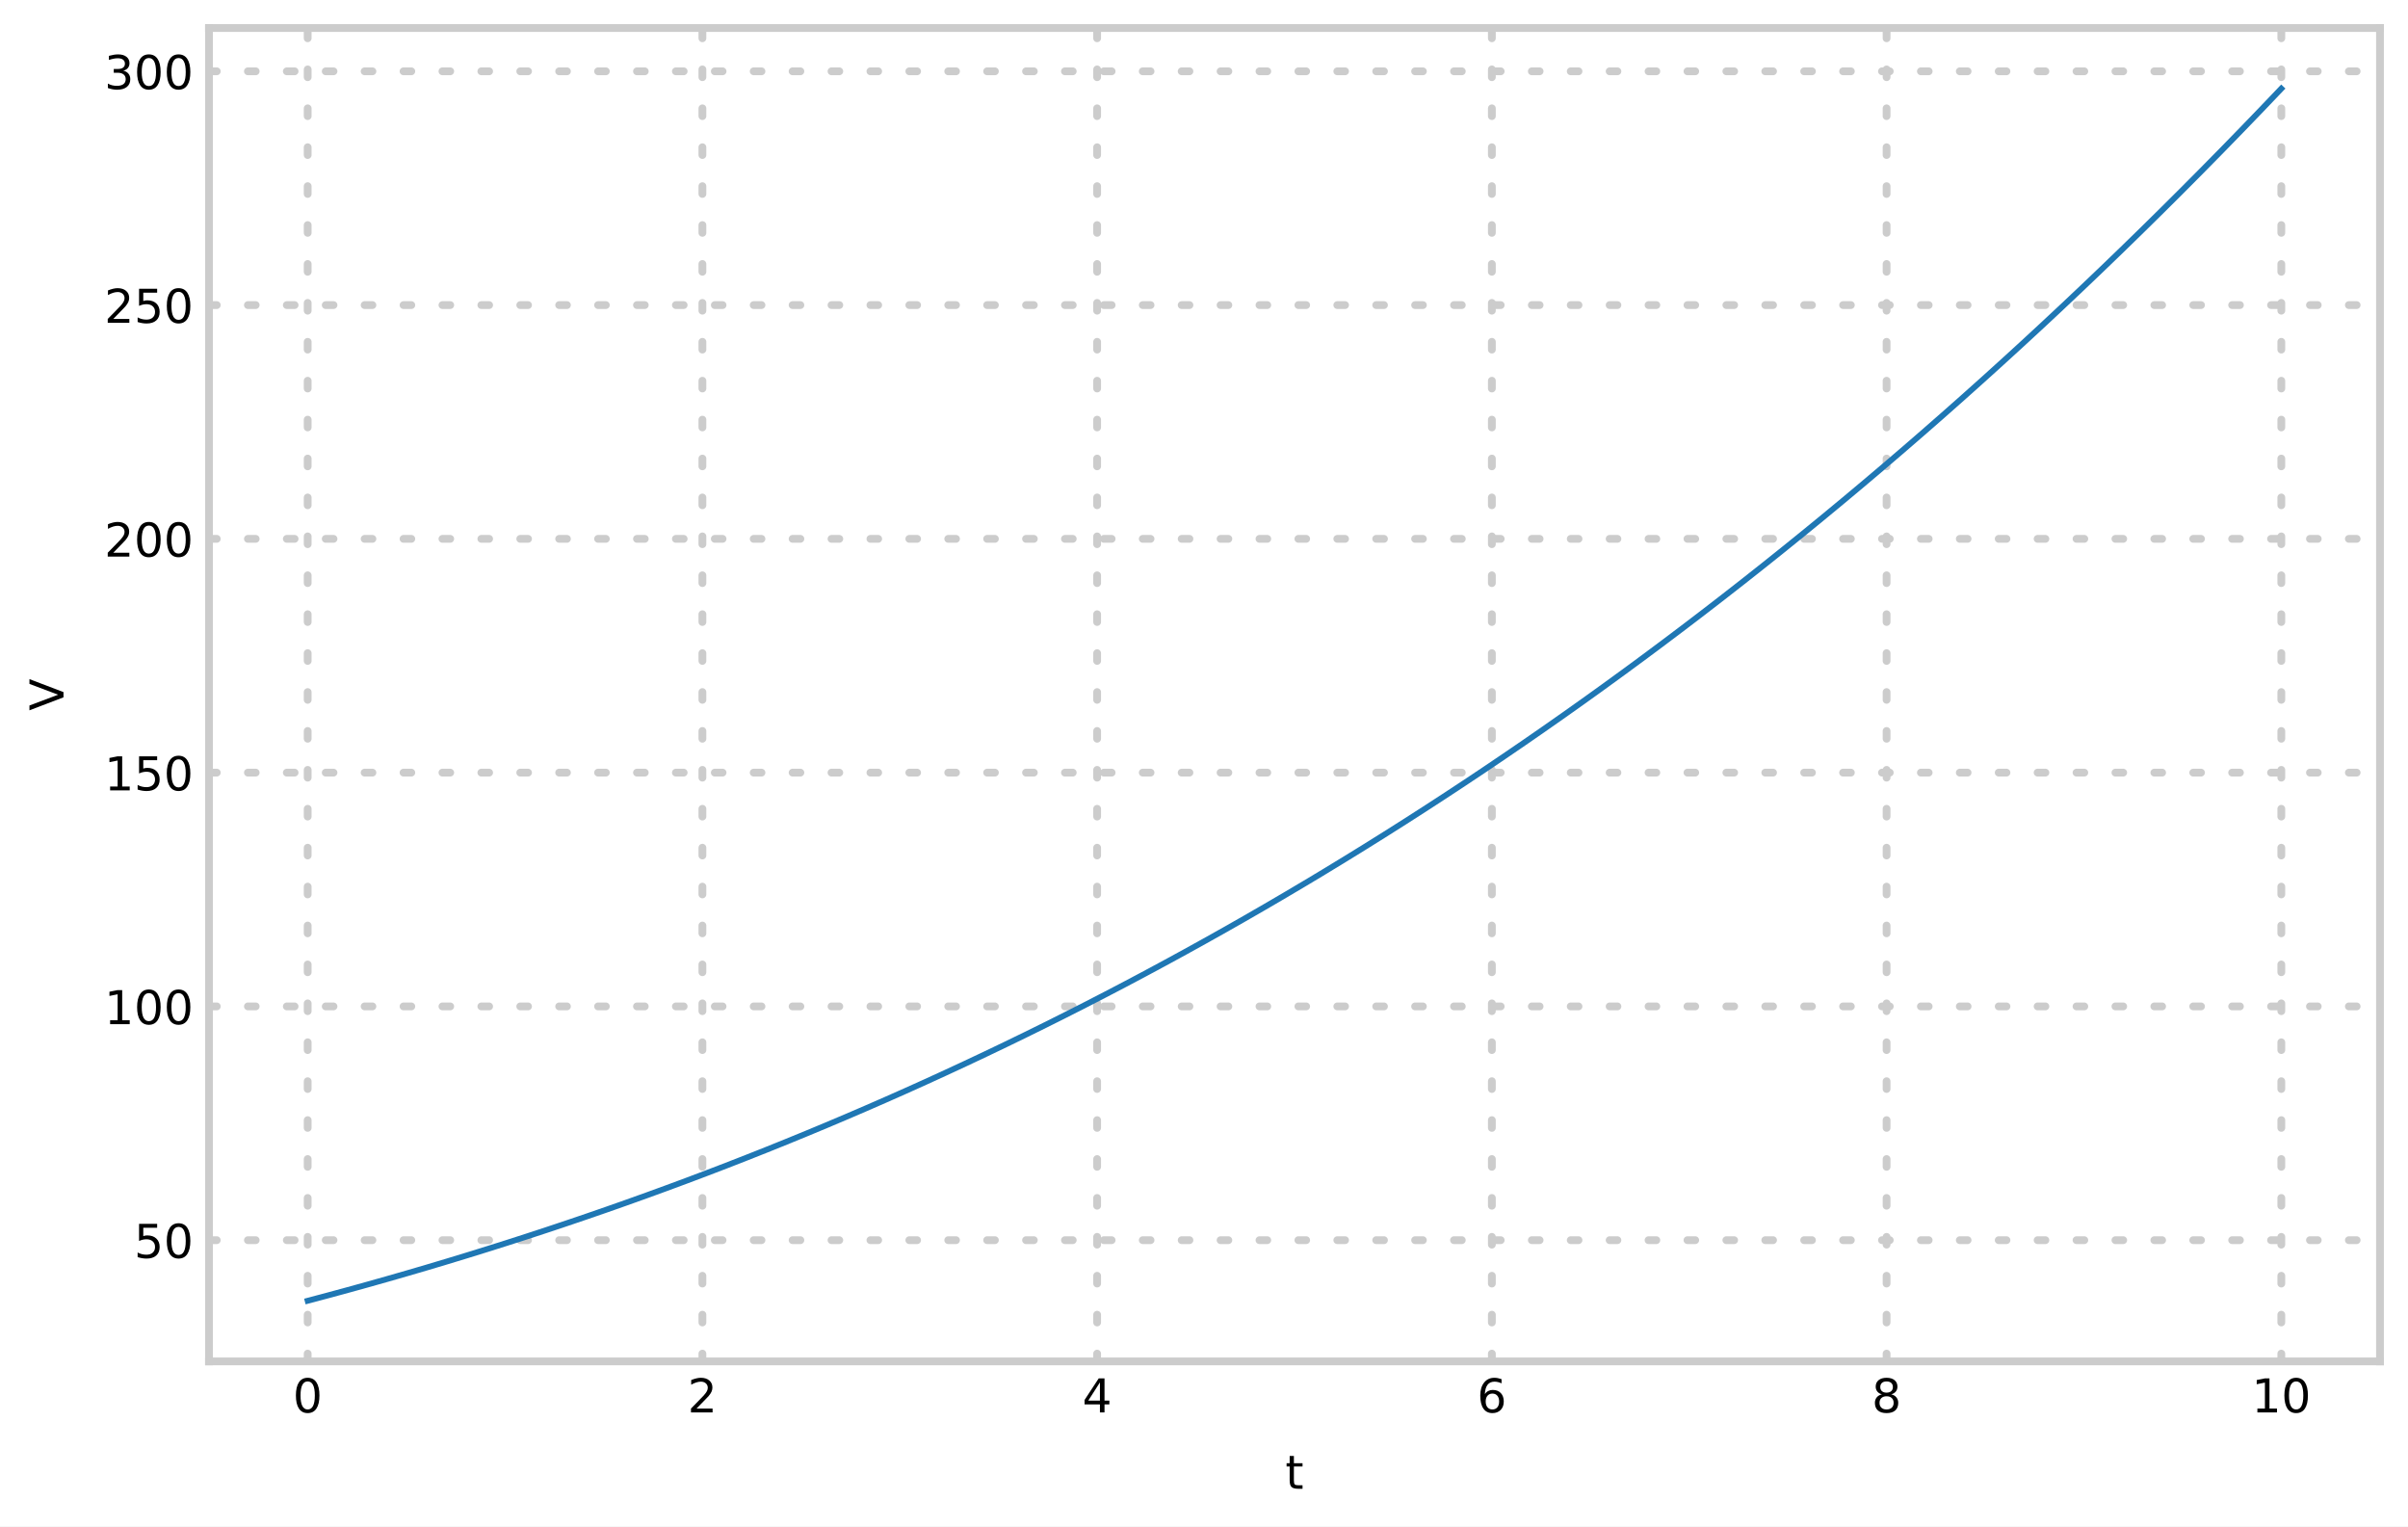
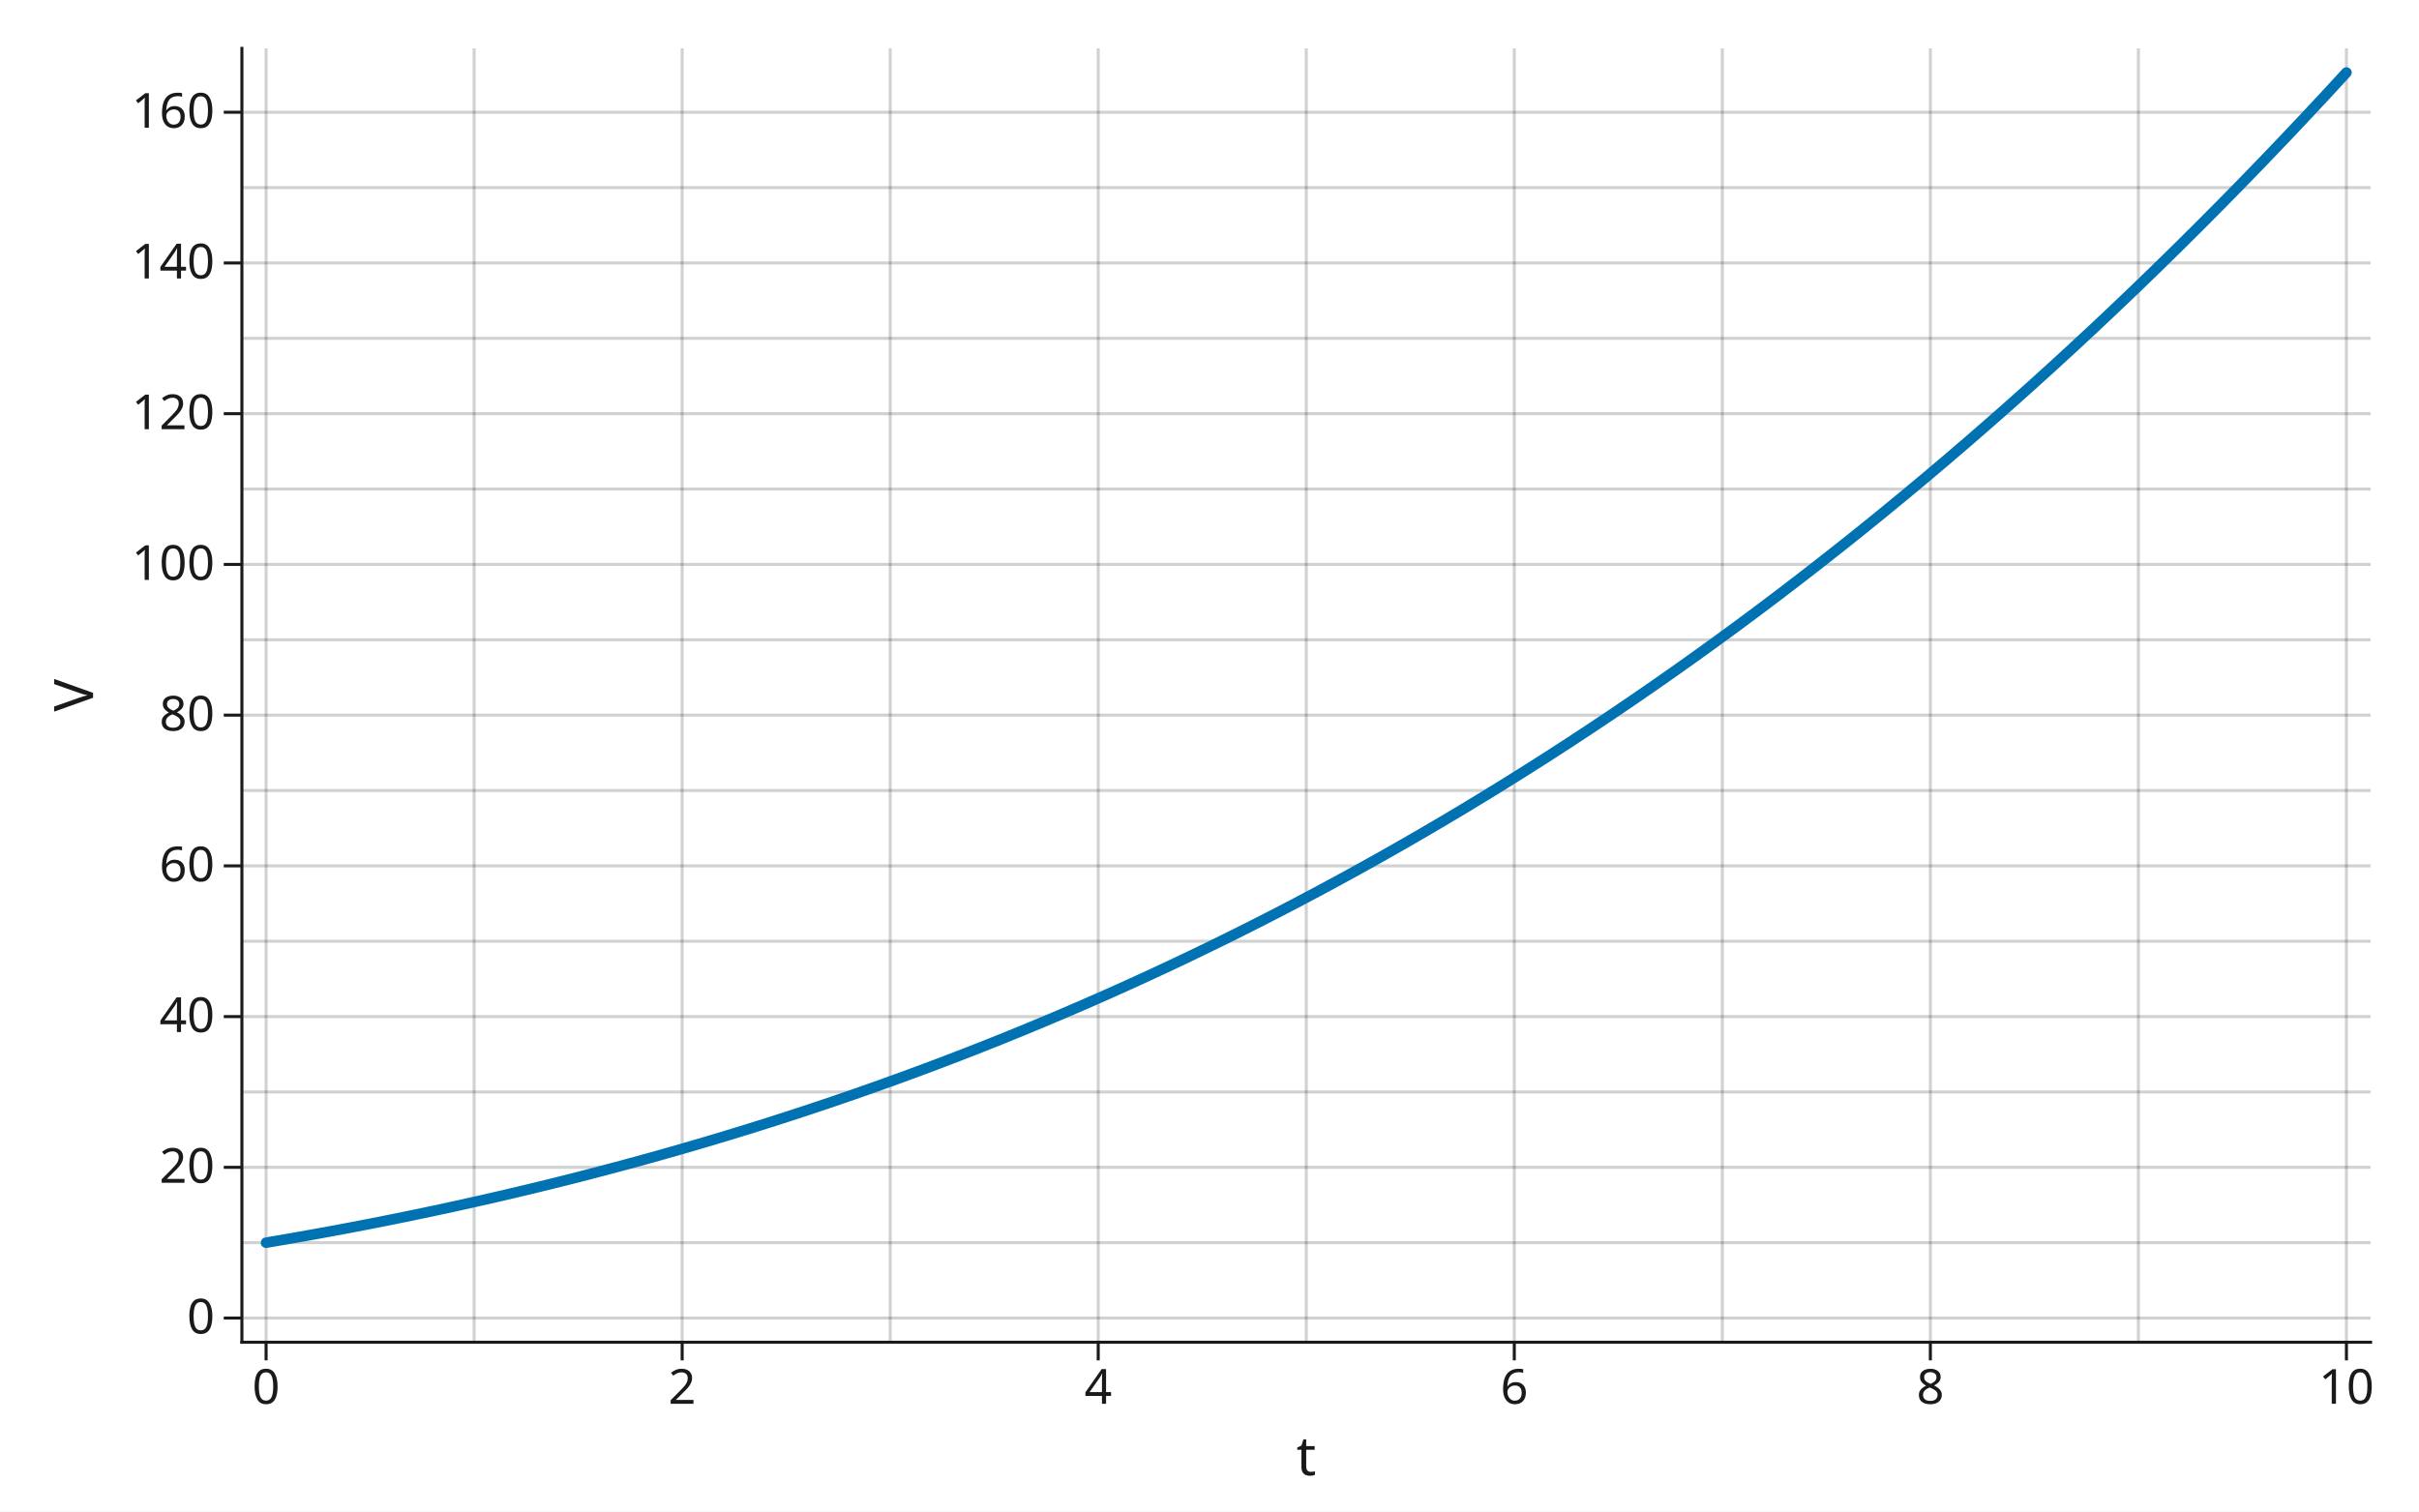
- <svg xmlns="http://www.w3.org/2000/svg" xmlns:xlink="http://www.w3.org/1999/xlink" width="618.919pt" height="392.266pt" viewBox="0 0 618.919 392.266" version="1.1">
-   <defs>
-     <style type="text/css">*{stroke-linejoin: round; stroke-linecap: butt}</style>
-   </defs>
-   <g id="figure_1">
-     <g id="patch_1">
-       <path d="M 0 392.266  L 618.919 392.266  L 618.919 0  L 0 0  z " style="fill: #ffffff" />
+ <svg xmlns="http://www.w3.org/2000/svg" width="680" height="425" viewBox="0 0 800 500" font-family="'Noto Sans', 'Helvetica Neue', Arial, sans-serif">
+   <style>
+ @media (prefers-color-scheme: dark) {
+   svg { color: #e2e8f0 }
+   .background, [fill="white"] { fill: oklch(0.208 0.042 265.755) }
+   [stroke="white"] { stroke: oklch(0.208 0.042 265.755) }
+   [stroke="#000"] { stroke: #fff }
+   [fill="black"], [fill="#1a1a1a"] { fill: #e2e8f0 }
+   [stroke="black"], [stroke="#1a1a1a"] { stroke: #e2e8f0 }
+   [fill="#0072B2"] { fill: #56B4E9 }
+   [stroke="#0072B2"] { stroke: #56B4E9 }
+   [fill="#444"] { fill: #cbd5e1 }
+   [stroke="#444"] { stroke: #cbd5e1 }
+   [fill="#bbb"] { fill: #475569 }
+   [stroke="#bbb"] { stroke: #475569 }
+ }
+ </style>
+   <rect class="background" width="800" height="500" fill="white" />
+   <svg color="#1a1a1a" y="0" x="0" viewBox="0 0 800 500" height="500" width="800" text-anchor="middle" font-size="16" fill="currentColor" class="plot-d6a7b5">
+     <style>:where(.plot-d6a7b5) {
+   --plot-background: white;
+   display: block;
+   height: auto;
+   height: intrinsic;
+   max-width: 100%;
+ }
+ :where(.plot-d6a7b5 text),
+ :where(.plot-d6a7b5 tspan) {
+   white-space: pre;
+ }</style>
+     <g stroke="currentColor" fill="none" aria-hidden="true" aria-label="y-axis tick">
+       <path d="M0,0L-6,0" transform="translate(80,436)" />
+       <path d="M0,0L-6,0" transform="translate(80,386.1414)" />
+       <path d="M0,0L-6,0" transform="translate(80,336.2828)" />
+       <path d="M0,0L-6,0" transform="translate(80,286.4242)" />
+       <path d="M0,0L-6,0" transform="translate(80,236.5656)" />
+       <path d="M0,0L-6,0" transform="translate(80,186.7071)" />
+       <path d="M0,0L-6,0" transform="translate(80,136.8485)" />
+       <path d="M0,0L-6,0" transform="translate(80,86.98988)" />
+       <path d="M0,0L-6,0" transform="translate(80,37.13129)" />
    </g>
-     <g id="axes_1">
-       <g id="patch_2">
-         <path d="M 53.719 349.838  L 611.719 349.838  L 611.719 7.2  L 53.719 7.2  z " style="fill: #ffffff" />
-       </g>
-       <g id="matplotlib.axis_1">
-         <g id="xtick_1">
-           <g id="line2d_1">
-             <path d="M 79.082 349.838  L 79.082 7.2  " clip-path="url(#p516d6f80b7)" style="fill: none; stroke-dasharray: 2,8; stroke-dashoffset: 0; stroke: #cccccc; stroke-width: 2; stroke-linecap: round" />
-           </g>
-           <g id="line2d_2" />
-           <g id="text_1">
-             <g transform="translate(75.26489 362.9562) scale(0.12 -0.12)">
-               <defs>
-                 <path id="DejaVuSans-30" d="M 2034 4250  Q 1547 4250 1301 3770  Q 1056 3291 1056 2328  Q 1056 1369 1301 889  Q 1547 409 2034 409  Q 2525 409 2770 889  Q 3016 1369 3016 2328  Q 3016 3291 2770 3770  Q 2525 4250 2034 4250  z M 2034 4750  Q 2819 4750 3233 4129  Q 3647 3509 3647 2328  Q 3647 1150 3233 529  Q 2819 -91 2034 -91  Q 1250 -91 836 529  Q 422 1150 422 2328  Q 422 3509 836 4129  Q 1250 4750 2034 4750  z " transform="scale(0.015625)" />
-               </defs>
-               <use xlink:href="#DejaVuSans-30" />
-             </g>
-           </g>
-         </g>
-         <g id="xtick_2">
-           <g id="line2d_3">
-             <path d="M 180.537 349.838  L 180.537 7.2  " clip-path="url(#p516d6f80b7)" style="fill: none; stroke-dasharray: 2,8; stroke-dashoffset: 0; stroke: #cccccc; stroke-width: 2; stroke-linecap: round" />
-           </g>
-           <g id="line2d_4" />
-           <g id="text_2">
-             <g transform="translate(176.7194 362.9562) scale(0.12 -0.12)">
-               <defs>
-                 <path id="DejaVuSans-32" d="M 1228 531  L 3431 531  L 3431 0  L 469 0  L 469 531  Q 828 903 1448 1529  Q 2069 2156 2228 2338  Q 2531 2678 2651 2914  Q 2772 3150 2772 3378  Q 2772 3750 2511 3984  Q 2250 4219 1831 4219  Q 1534 4219 1204 4116  Q 875 4013 500 3803  L 500 4441  Q 881 4594 1212 4672  Q 1544 4750 1819 4750  Q 2544 4750 2975 4387  Q 3406 4025 3406 3419  Q 3406 3131 3298 2873  Q 3191 2616 2906 2266  Q 2828 2175 2409 1742  Q 1991 1309 1228 531  z " transform="scale(0.015625)" />
-               </defs>
-               <use xlink:href="#DejaVuSans-32" />
-             </g>
-           </g>
-         </g>
-         <g id="xtick_3">
-           <g id="line2d_5">
-             <path d="M 281.991 349.838  L 281.991 7.2  " clip-path="url(#p516d6f80b7)" style="fill: none; stroke-dasharray: 2,8; stroke-dashoffset: 0; stroke: #cccccc; stroke-width: 2; stroke-linecap: round" />
-           </g>
-           <g id="line2d_6" />
-           <g id="text_3">
-             <g transform="translate(278.174 362.9562) scale(0.12 -0.12)">
-               <defs>
-                 <path id="DejaVuSans-34" d="M 2419 4116  L 825 1625  L 2419 1625  L 2419 4116  z M 2253 4666  L 3047 4666  L 3047 1625  L 3713 1625  L 3713 1100  L 3047 1100  L 3047 0  L 2419 0  L 2419 1100  L 313 1100  L 313 1709  L 2253 4666  z " transform="scale(0.015625)" />
-               </defs>
-               <use xlink:href="#DejaVuSans-34" />
-             </g>
-           </g>
-         </g>
-         <g id="xtick_4">
-           <g id="line2d_7">
-             <path d="M 383.446 349.838  L 383.446 7.2  " clip-path="url(#p516d6f80b7)" style="fill: none; stroke-dasharray: 2,8; stroke-dashoffset: 0; stroke: #cccccc; stroke-width: 2; stroke-linecap: round" />
-           </g>
-           <g id="line2d_8" />
-           <g id="text_4">
-             <g transform="translate(379.6285 362.9562) scale(0.12 -0.12)">
-               <defs>
-                 <path id="DejaVuSans-36" d="M 2113 2584  Q 1688 2584 1439 2293  Q 1191 2003 1191 1497  Q 1191 994 1439 701  Q 1688 409 2113 409  Q 2538 409 2786 701  Q 3034 994 3034 1497  Q 3034 2003 2786 2293  Q 2538 2584 2113 2584  z M 3366 4563  L 3366 3988  Q 3128 4100 2886 4159  Q 2644 4219 2406 4219  Q 1781 4219 1451 3797  Q 1122 3375 1075 2522  Q 1259 2794 1537 2939  Q 1816 3084 2150 3084  Q 2853 3084 3261 2657  Q 3669 2231 3669 1497  Q 3669 778 3244 343  Q 2819 -91 2113 -91  Q 1303 -91 875 529  Q 447 1150 447 2328  Q 447 3434 972 4092  Q 1497 4750 2381 4750  Q 2619 4750 2861 4703  Q 3103 4656 3366 4563  z " transform="scale(0.015625)" />
-               </defs>
-               <use xlink:href="#DejaVuSans-36" />
-             </g>
-           </g>
-         </g>
-         <g id="xtick_5">
-           <g id="line2d_9">
-             <path d="M 484.901 349.838  L 484.901 7.2  " clip-path="url(#p516d6f80b7)" style="fill: none; stroke-dasharray: 2,8; stroke-dashoffset: 0; stroke: #cccccc; stroke-width: 2; stroke-linecap: round" />
-           </g>
-           <g id="line2d_10" />
-           <g id="text_5">
-             <g transform="translate(481.0831 362.9562) scale(0.12 -0.12)">
-               <defs>
-                 <path id="DejaVuSans-38" d="M 2034 2216  Q 1584 2216 1326 1975  Q 1069 1734 1069 1313  Q 1069 891 1326 650  Q 1584 409 2034 409  Q 2484 409 2743 651  Q 3003 894 3003 1313  Q 3003 1734 2745 1975  Q 2488 2216 2034 2216  z M 1403 2484  Q 997 2584 770 2862  Q 544 3141 544 3541  Q 544 4100 942 4425  Q 1341 4750 2034 4750  Q 2731 4750 3128 4425  Q 3525 4100 3525 3541  Q 3525 3141 3298 2862  Q 3072 2584 2669 2484  Q 3125 2378 3379 2068  Q 3634 1759 3634 1313  Q 3634 634 3220 271  Q 2806 -91 2034 -91  Q 1263 -91 848 271  Q 434 634 434 1313  Q 434 1759 690 2068  Q 947 2378 1403 2484  z M 1172 3481  Q 1172 3119 1398 2916  Q 1625 2713 2034 2713  Q 2441 2713 2670 2916  Q 2900 3119 2900 3481  Q 2900 3844 2670 4047  Q 2441 4250 2034 4250  Q 1625 4250 1398 4047  Q 1172 3844 1172 3481  z " transform="scale(0.015625)" />
-               </defs>
-               <use xlink:href="#DejaVuSans-38" />
-             </g>
-           </g>
-         </g>
-         <g id="xtick_6">
-           <g id="line2d_11">
-             <path d="M 586.355 349.838  L 586.355 7.2  " clip-path="url(#p516d6f80b7)" style="fill: none; stroke-dasharray: 2,8; stroke-dashoffset: 0; stroke: #cccccc; stroke-width: 2; stroke-linecap: round" />
-           </g>
-           <g id="line2d_12" />
-           <g id="text_6">
-             <g transform="translate(578.7201 362.9562) scale(0.12 -0.12)">
-               <defs>
-                 <path id="DejaVuSans-31" d="M 794 531  L 1825 531  L 1825 4091  L 703 3866  L 703 4441  L 1819 4666  L 2450 4666  L 2450 531  L 3481 531  L 3481 0  L 794 0  L 794 531  z " transform="scale(0.015625)" />
-               </defs>
-               <use xlink:href="#DejaVuSans-31" />
-               <use xlink:href="#DejaVuSans-30" x="63.623" />
-             </g>
-           </g>
-         </g>
-         <g id="text_7">
-           <g transform="translate(330.3666 382.5699) scale(0.12 -0.12)">
-             <defs>
-               <path id="DejaVuSans-74" d="M 1172 4494  L 1172 3500  L 2356 3500  L 2356 3053  L 1172 3053  L 1172 1153  Q 1172 725 1289 603  Q 1406 481 1766 481  L 2356 481  L 2356 0  L 1766 0  Q 1100 0 847 248  Q 594 497 594 1153  L 594 3053  L 172 3053  L 172 3500  L 594 3500  L 594 4494  L 1172 4494  z " transform="scale(0.015625)" />
-             </defs>
-             <use xlink:href="#DejaVuSans-74" />
-           </g>
-         </g>
-       </g>
-       <g id="matplotlib.axis_2">
-         <g id="ytick_1">
-           <g id="line2d_13">
-             <path d="M 53.719 318.689  L 611.719 318.689  " clip-path="url(#p516d6f80b7)" style="fill: none; stroke-dasharray: 2,8; stroke-dashoffset: 0; stroke: #cccccc; stroke-width: 2; stroke-linecap: round" />
-           </g>
-           <g id="line2d_14" />
-           <g id="text_8">
-             <g transform="translate(34.44875 323.2482) scale(0.12 -0.12)">
-               <defs>
-                 <path id="DejaVuSans-35" d="M 691 4666  L 3169 4666  L 3169 4134  L 1269 4134  L 1269 2991  Q 1406 3038 1543 3061  Q 1681 3084 1819 3084  Q 2600 3084 3056 2656  Q 3513 2228 3513 1497  Q 3513 744 3044 326  Q 2575 -91 1722 -91  Q 1428 -91 1123 -41  Q 819 9 494 109  L 494 744  Q 775 591 1075 516  Q 1375 441 1709 441  Q 2250 441 2565 725  Q 2881 1009 2881 1497  Q 2881 1984 2565 2268  Q 2250 2553 1709 2553  Q 1456 2553 1204 2497  Q 953 2441 691 2322  L 691 4666  z " transform="scale(0.015625)" />
-               </defs>
-               <use xlink:href="#DejaVuSans-35" />
-               <use xlink:href="#DejaVuSans-30" x="63.623" />
-             </g>
-           </g>
-         </g>
-         <g id="ytick_2">
-           <g id="line2d_15">
-             <path d="M 53.719 258.616  L 611.719 258.616  " clip-path="url(#p516d6f80b7)" style="fill: none; stroke-dasharray: 2,8; stroke-dashoffset: 0; stroke: #cccccc; stroke-width: 2; stroke-linecap: round" />
-           </g>
-           <g id="line2d_16" />
-           <g id="text_9">
-             <g transform="translate(26.81375 263.1753) scale(0.12 -0.12)">
-               <use xlink:href="#DejaVuSans-31" />
-               <use xlink:href="#DejaVuSans-30" x="63.623" />
-               <use xlink:href="#DejaVuSans-30" x="127.246" />
-             </g>
-           </g>
-         </g>
-         <g id="ytick_3">
-           <g id="line2d_17">
-             <path d="M 53.719 198.543  L 611.719 198.543  " clip-path="url(#p516d6f80b7)" style="fill: none; stroke-dasharray: 2,8; stroke-dashoffset: 0; stroke: #cccccc; stroke-width: 2; stroke-linecap: round" />
-           </g>
-           <g id="line2d_18" />
-           <g id="text_10">
-             <g transform="translate(26.81375 203.1024) scale(0.12 -0.12)">
-               <use xlink:href="#DejaVuSans-31" />
-               <use xlink:href="#DejaVuSans-35" x="63.623" />
-               <use xlink:href="#DejaVuSans-30" x="127.246" />
-             </g>
-           </g>
-         </g>
-         <g id="ytick_4">
-           <g id="line2d_19">
-             <path d="M 53.719 138.47  L 611.719 138.47  " clip-path="url(#p516d6f80b7)" style="fill: none; stroke-dasharray: 2,8; stroke-dashoffset: 0; stroke: #cccccc; stroke-width: 2; stroke-linecap: round" />
-           </g>
-           <g id="line2d_20" />
-           <g id="text_11">
-             <g transform="translate(26.81375 143.0295) scale(0.12 -0.12)">
-               <use xlink:href="#DejaVuSans-32" />
-               <use xlink:href="#DejaVuSans-30" x="63.623" />
-               <use xlink:href="#DejaVuSans-30" x="127.246" />
-             </g>
-           </g>
-         </g>
-         <g id="ytick_5">
-           <g id="line2d_21">
-             <path d="M 53.719 78.398  L 611.719 78.398  " clip-path="url(#p516d6f80b7)" style="fill: none; stroke-dasharray: 2,8; stroke-dashoffset: 0; stroke: #cccccc; stroke-width: 2; stroke-linecap: round" />
-           </g>
-           <g id="line2d_22" />
-           <g id="text_12">
-             <g transform="translate(26.81375 82.95658) scale(0.12 -0.12)">
-               <use xlink:href="#DejaVuSans-32" />
-               <use xlink:href="#DejaVuSans-35" x="63.623" />
-               <use xlink:href="#DejaVuSans-30" x="127.246" />
-             </g>
-           </g>
-         </g>
-         <g id="ytick_6">
-           <g id="line2d_23">
-             <path d="M 53.719 18.325  L 611.719 18.325  " clip-path="url(#p516d6f80b7)" style="fill: none; stroke-dasharray: 2,8; stroke-dashoffset: 0; stroke: #cccccc; stroke-width: 2; stroke-linecap: round" />
-           </g>
-           <g id="line2d_24" />
-           <g id="text_13">
-             <g transform="translate(26.81375 22.88367) scale(0.12 -0.12)">
-               <defs>
-                 <path id="DejaVuSans-33" d="M 2597 2516  Q 3050 2419 3304 2112  Q 3559 1806 3559 1356  Q 3559 666 3084 287  Q 2609 -91 1734 -91  Q 1441 -91 1130 -33  Q 819 25 488 141  L 488 750  Q 750 597 1062 519  Q 1375 441 1716 441  Q 2309 441 2620 675  Q 2931 909 2931 1356  Q 2931 1769 2642 2001  Q 2353 2234 1838 2234  L 1294 2234  L 1294 2753  L 1863 2753  Q 2328 2753 2575 2939  Q 2822 3125 2822 3475  Q 2822 3834 2567 4026  Q 2313 4219 1838 4219  Q 1578 4219 1281 4162  Q 984 4106 628 3988  L 628 4550  Q 988 4650 1302 4700  Q 1616 4750 1894 4750  Q 2613 4750 3031 4423  Q 3450 4097 3450 3541  Q 3450 3153 3228 2886  Q 3006 2619 2597 2516  z " transform="scale(0.015625)" />
-               </defs>
-               <use xlink:href="#DejaVuSans-33" />
-               <use xlink:href="#DejaVuSans-30" x="63.623" />
-               <use xlink:href="#DejaVuSans-30" x="127.246" />
-             </g>
-           </g>
-         </g>
-         <g id="text_14">
-           <g transform="translate(16.31812 182.6234) rotate(-90) scale(0.12 -0.12)">
-             <defs>
-               <path id="DejaVuSans-56" d="M 1831 0  L 50 4666  L 709 4666  L 2188 738  L 3669 4666  L 4325 4666  L 2547 0  L 1831 0  z " transform="scale(0.015625)" />
-             </defs>
-             <use xlink:href="#DejaVuSans-56" />
-           </g>
-         </g>
-       </g>
-       <g id="line2d_25">
-         <path d="M 79.082 334.264  L 84.206 332.901  L 89.33 331.512  L 94.454 330.094  L 99.578 328.649  L 104.702 327.175  L 109.826 325.673  L 114.95 324.141  L 120.074 322.581  L 125.198 320.991  L 130.322 319.371  L 135.446 317.722  L 140.57 316.042  L 145.694 314.331  L 150.818 312.59  L 155.942 310.818  L 161.066 309.014  L 166.19 307.178  L 171.314 305.311  L 176.438 303.412  L 181.562 301.48  L 186.686 299.515  L 191.81 297.517  L 196.934 295.486  L 202.058 293.422  L 207.182 291.323  L 212.306 289.191  L 217.429 287.024  L 222.553 284.822  L 227.677 282.585  L 232.801 280.314  L 237.925 278.006  L 243.049 275.663  L 248.173 273.284  L 253.297 270.869  L 258.421 268.417  L 263.545 265.928  L 268.669 263.402  L 273.793 260.838  L 278.917 258.237  L 284.041 255.598  L 289.165 252.921  L 294.289 250.205  L 299.413 247.45  L 304.537 244.656  L 309.661 241.823  L 314.785 238.95  L 319.909 236.038  L 325.033 233.085  L 330.157 230.092  L 335.281 227.058  L 340.405 223.983  L 345.529 220.866  L 350.653 217.709  L 355.777 214.509  L 360.901 211.267  L 366.025 207.983  L 371.149 204.656  L 376.272 201.287  L 381.396 197.874  L 386.52 194.417  L 391.644 190.917  L 396.768 187.373  L 401.892 183.785  L 407.016 180.152  L 412.14 176.474  L 417.264 172.751  L 422.388 168.982  L 427.512 165.168  L 432.636 161.308  L 437.76 157.402  L 442.884 153.449  L 448.008 149.45  L 453.132 145.403  L 458.256 141.309  L 463.38 137.168  L 468.504 132.978  L 473.628 128.741  L 478.752 124.455  L 483.876 120.12  L 489 115.736  L 494.124 111.303  L 499.248 106.821  L 504.372 102.289  L 509.496 97.706  L 514.62 93.074  L 519.744 88.39  L 524.868 83.656  L 529.991 78.871  L 535.115 74.034  L 540.239 69.145  L 545.363 64.205  L 550.487 59.212  L 555.611 54.166  L 560.735 49.068  L 565.859 43.917  L 570.983 38.712  L 576.107 33.453  L 581.231 28.141  L 586.355 22.774  " clip-path="url(#p516d6f80b7)" style="fill: none; stroke: #1f77b4; stroke-width: 1.5; stroke-linecap: square" />
-       </g>
-       <g id="patch_3">
-         <path d="M 53.719 349.838  L 53.719 7.2  " style="fill: none; stroke: #cccccc; stroke-width: 2; stroke-linejoin: miter; stroke-linecap: square" />
-       </g>
-       <g id="patch_4">
-         <path d="M 611.719 349.838  L 611.719 7.2  " style="fill: none; stroke: #cccccc; stroke-width: 2; stroke-linejoin: miter; stroke-linecap: square" />
-       </g>
-       <g id="patch_5">
-         <path d="M 53.719 349.838  L 611.719 349.838  " style="fill: none; stroke: #cccccc; stroke-width: 2; stroke-linejoin: miter; stroke-linecap: square" />
-       </g>
-       <g id="patch_6">
-         <path d="M 53.719 7.2  L 611.719 7.2  " style="fill: none; stroke: #cccccc; stroke-width: 2; stroke-linejoin: miter; stroke-linecap: square" />
+     <g transform="translate(-9,0)" font-variant="tabular-nums" text-anchor="end" aria-label="y-axis tick label">
+       <text transform="translate(80,436)" y="0.32em">0</text>
+       <text transform="translate(80,386.1414)" y="0.32em">20</text>
+       <text transform="translate(80,336.2828)" y="0.32em">40</text>
+       <text transform="translate(80,286.4242)" y="0.32em">60</text>
+       <text transform="translate(80,236.5656)" y="0.32em">80</text>
+       <text transform="translate(80,186.7071)" y="0.32em">100</text>
+       <text transform="translate(80,136.8485)" y="0.32em">120</text>
+       <text transform="translate(80,86.98988)" y="0.32em">140</text>
+       <text transform="translate(80,37.13129)" y="0.32em">160</text>
+     </g>
+     <g font-size="18" transform="translate(-62,0)" aria-label="y-axis label">
+       <text transform="translate(80,230) rotate(-90)" y="0.71em">V</text>
+     </g>
+     <g stroke="currentColor" fill="none" aria-hidden="true" aria-label="x-axis tick">
+       <path d="M0,0L0,6" transform="translate(88,444)" />
+       <path d="M0,0L0,6" transform="translate(225.6,444)" />
+       <path d="M0,0L0,6" transform="translate(363.2,444)" />
+       <path d="M0,0L0,6" transform="translate(500.8,444)" />
+       <path d="M0,0L0,6" transform="translate(638.4,444)" />
+       <path d="M0,0L0,6" transform="translate(776,444)" />
+     </g>
+     <g transform="translate(0,9)" font-variant="tabular-nums" aria-label="x-axis tick label">
+       <text transform="translate(88,444)" y="0.71em">0</text>
+       <text transform="translate(225.6,444)" y="0.71em">2</text>
+       <text transform="translate(363.2,444)" y="0.71em">4</text>
+       <text transform="translate(500.8,444)" y="0.71em">6</text>
+       <text transform="translate(638.4,444)" y="0.71em">8</text>
+       <text transform="translate(776,444)" y="0.71em">10</text>
+     </g>
+     <g font-size="18" transform="translate(0,44)" aria-label="x-axis label">
+       <text transform="translate(432,444)">t</text>
+     </g>
+     <g stroke-opacity="0.18" stroke="#000" aria-hidden="true" aria-label="x-grid">
+       <line y2="444" y1="16" x2="88" x1="88" />
+       <line y2="444" y1="16" x2="156.8" x1="156.8" />
+       <line y2="444" y1="16" x2="225.6" x1="225.6" />
+       <line y2="444" y1="16" x2="294.4" x1="294.4" />
+       <line y2="444" y1="16" x2="363.2" x1="363.2" />
+       <line y2="444" y1="16" x2="432" x1="432" />
+       <line y2="444" y1="16" x2="500.8" x1="500.8" />
+       <line y2="444" y1="16" x2="569.6" x1="569.6" />
+       <line y2="444" y1="16" x2="638.4" x1="638.4" />
+       <line y2="444" y1="16" x2="707.2" x1="707.2" />
+       <line y2="444" y1="16" x2="776" x1="776" />
+     </g>
+     <g stroke-opacity="0.18" stroke="#000" aria-hidden="true" aria-label="y-grid">
+       <line y2="436" y1="436" x2="784" x1="80" />
+       <line y2="411.071" y1="411.071" x2="784" x1="80" />
+       <line y2="386.141" y1="386.141" x2="784" x1="80" />
+       <line y2="361.212" y1="361.212" x2="784" x1="80" />
+       <line y2="336.283" y1="336.283" x2="784" x1="80" />
+       <line y2="311.354" y1="311.354" x2="784" x1="80" />
+       <line y2="286.424" y1="286.424" x2="784" x1="80" />
+       <line y2="261.495" y1="261.495" x2="784" x1="80" />
+       <line y2="236.566" y1="236.566" x2="784" x1="80" />
+       <line y2="211.636" y1="211.636" x2="784" x1="80" />
+       <line y2="186.707" y1="186.707" x2="784" x1="80" />
+       <line y2="161.778" y1="161.778" x2="784" x1="80" />
+       <line y2="136.848" y1="136.848" x2="784" x1="80" />
+       <line y2="111.919" y1="111.919" x2="784" x1="80" />
+       <line y2="86.99" y1="86.99" x2="784" x1="80" />
+       <line y2="62.061" y1="62.061" x2="784" x1="80" />
+       <line y2="37.131" y1="37.131" x2="784" x1="80" />
+     </g>
+     <clipPath id="plot-clip-2">
+       <rect height="428" width="704" y="16" x="80" />
+     </clipPath>
+     <g clip-path="url(#plot-clip-2)" aria-label="line">
+       <g stroke-linecap="round" stroke-linejoin="round" stroke-width="3.5" stroke="#0072B2" fill="none">
+         <path d="M88,411.071L94.949,409.884L101.899,408.659L108.848,407.397L115.798,406.097L122.747,404.758L129.697,403.38L136.646,401.961L143.596,400.503L150.545,399.003L157.495,397.461L164.444,395.877L171.394,394.25L178.343,392.58L185.293,390.866L192.242,389.108L199.192,387.304L206.141,385.455L213.091,383.559L220.04,381.617L226.99,379.627L233.939,377.589L240.889,375.503L247.838,373.368L254.788,371.183L261.737,368.947L268.687,366.661L275.636,364.324L282.586,361.935L289.535,359.493L296.485,356.998L303.434,354.449L310.384,351.846L317.333,349.188L324.283,346.475L331.232,343.706L338.182,340.881L345.131,337.998L352.081,335.058L359.03,332.06L365.98,329.002L372.929,325.886L379.879,322.709L386.828,319.472L393.778,316.174L400.727,312.814L407.677,309.392L414.626,305.907L421.576,302.359L428.525,298.747L435.475,295.07L442.424,291.328L449.374,287.521L456.323,283.647L463.273,279.707L470.222,275.699L477.172,271.623L484.121,267.479L491.071,263.266L498.02,258.983L504.97,254.63L511.919,250.206L518.869,245.71L525.818,241.143L532.768,236.504L539.717,231.791L546.667,227.004L553.616,222.144L560.566,217.208L567.515,212.197L574.465,207.111L581.414,201.947L588.364,196.707L595.313,191.389L602.263,185.993L609.212,180.518L616.162,174.964L623.111,169.329L630.061,163.615L637.01,157.819L643.96,151.941L650.909,145.982L657.859,139.939L664.808,133.814L671.758,127.604L678.707,121.31L685.657,114.931L692.606,108.466L699.556,101.915L706.505,95.277L713.455,88.552L720.404,81.738L727.354,74.837L734.303,67.846L741.253,60.766L748.202,53.595L755.152,46.334L762.101,38.982L769.051,31.537L776,24" />
      </g>
    </g>
-   </g>
-   <defs>
-     <clipPath id="p516d6f80b7">
-       <rect x="53.719" y="7.2" width="558" height="342.638" />
-     </clipPath>
-   </defs>
+     <line y2="444" y1="444" x2="784" x1="80" stroke-linecap="square" stroke="currentColor" aria-label="frame" />
+     <line y2="444" y1="16" x2="80" x1="80" stroke-linecap="square" stroke="currentColor" aria-label="frame" />
+   </svg>
</svg>
